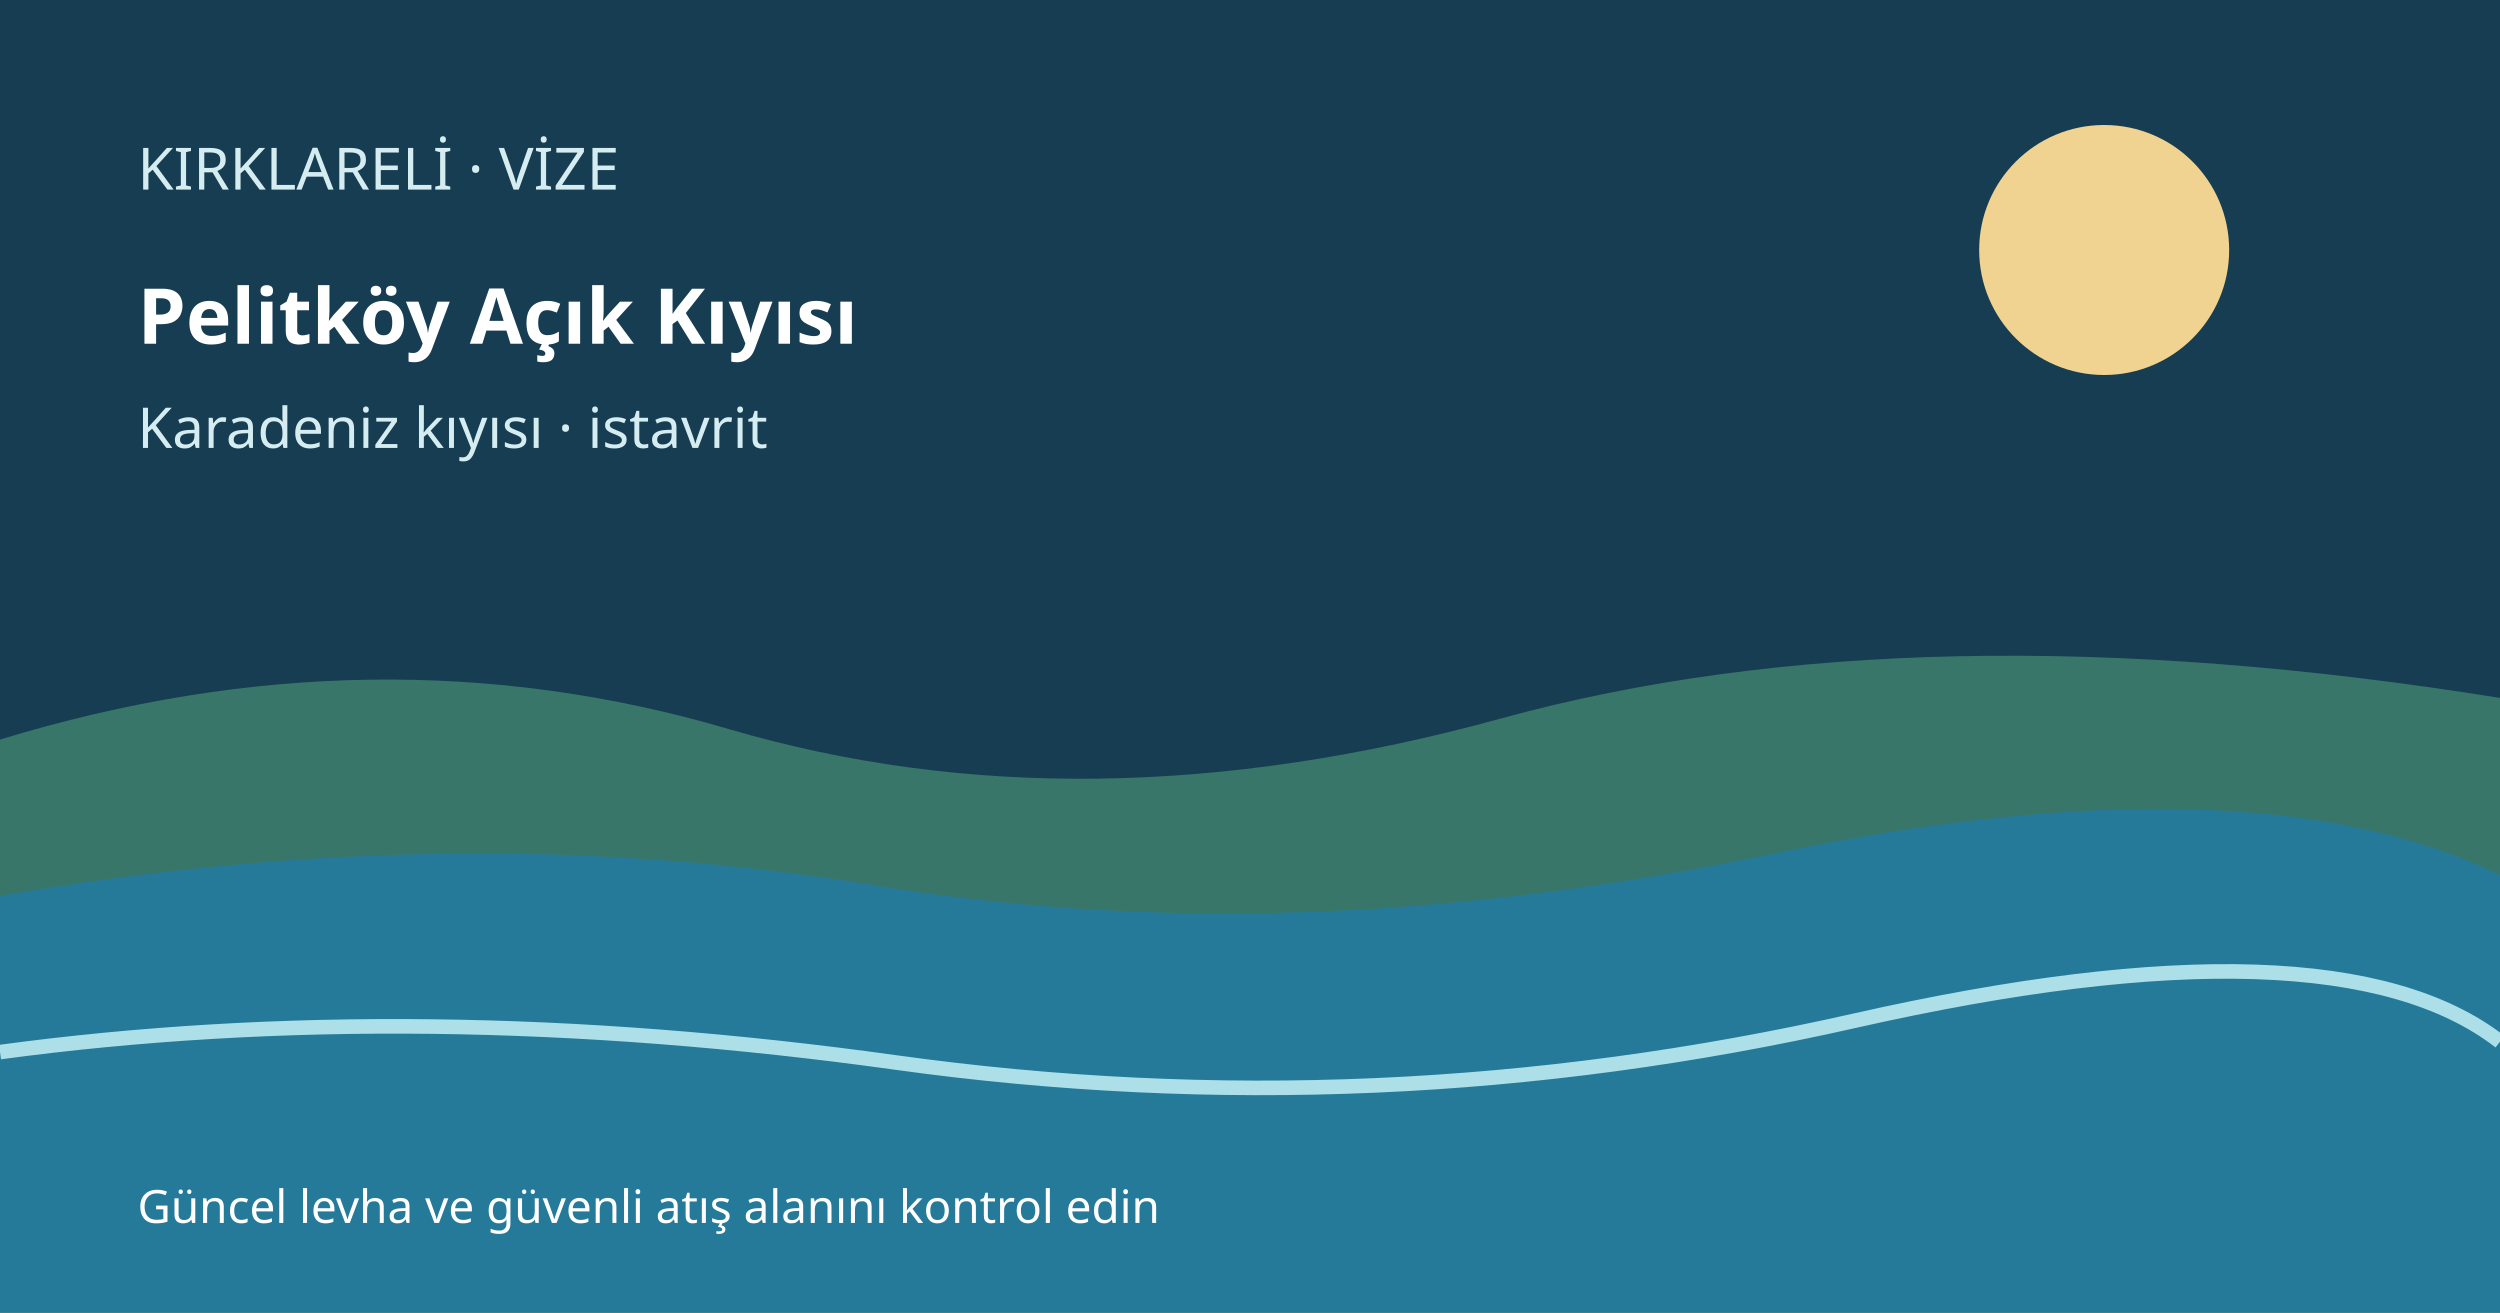
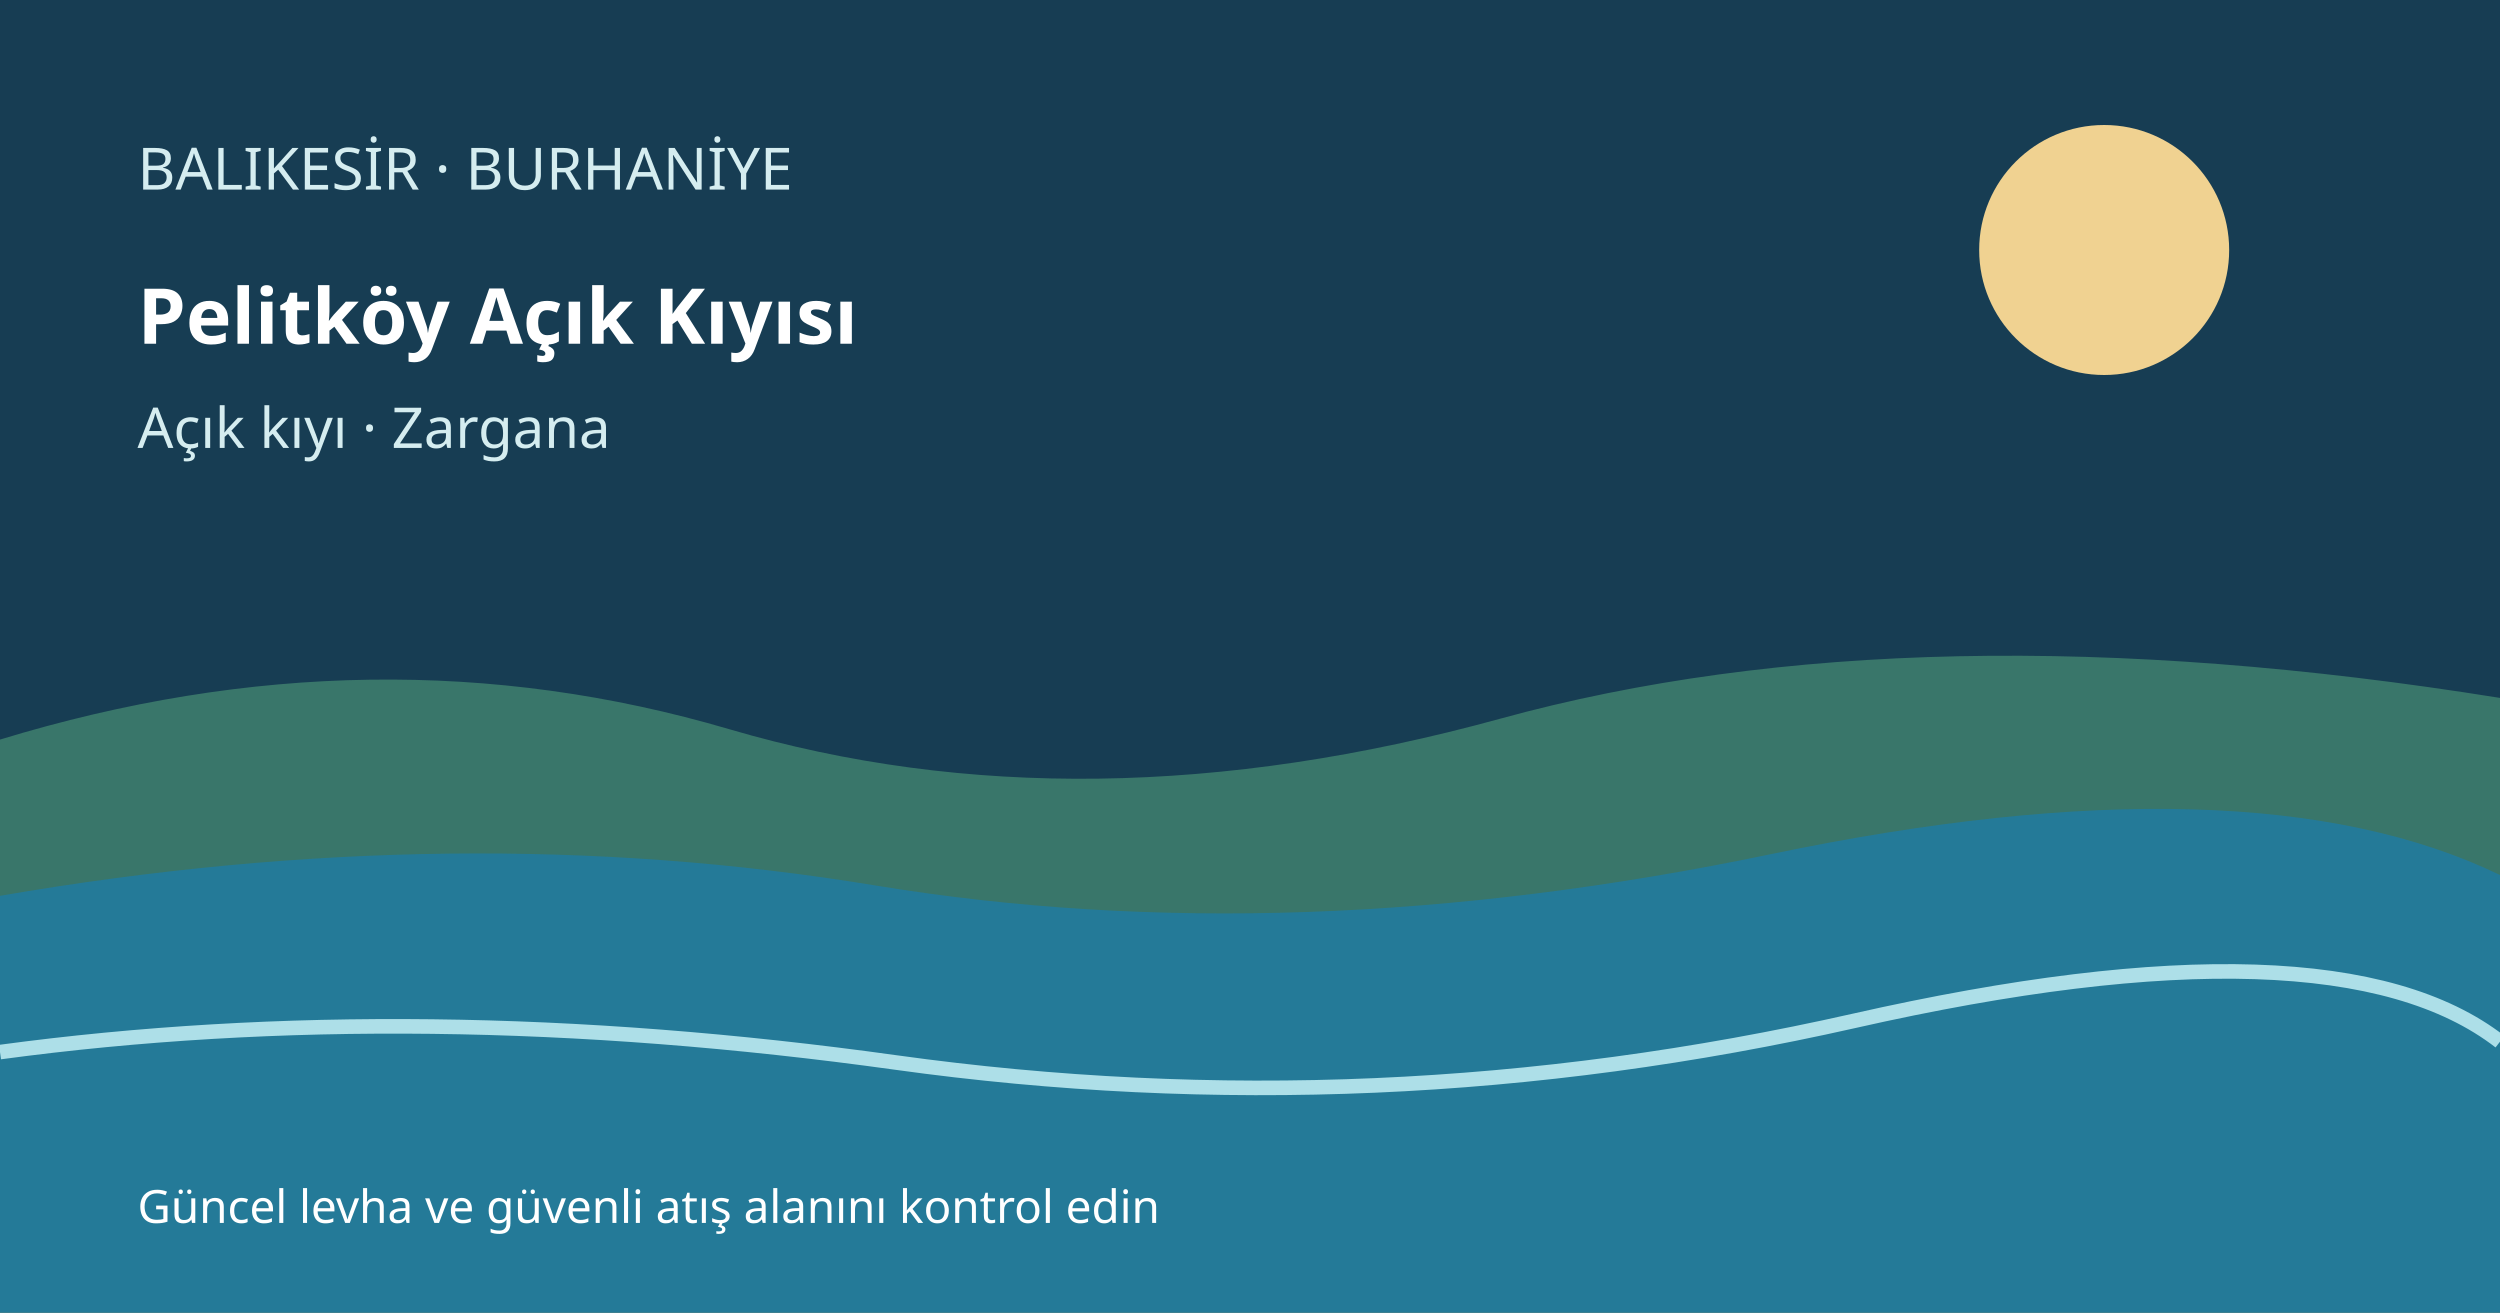
<svg xmlns="http://www.w3.org/2000/svg" viewBox="0 0 1200 630" role="img" aria-labelledby="title desc">
  <rect width="1200" height="630" fill="#173d53" />
  <circle cx="1010" cy="120" r="60" fill="#f0d291" />
  <path d="M0 355 Q180 300 350 350 T720 345 T1200 335 V630 H0Z" fill="#39766a" />
  <path d="M0 430 Q220 392 420 425 T850 410 T1200 420 V630 H0Z" fill="#247a98" />
  <path d="M0 505 Q200 478 430 510 T890 490 T1200 500" fill="none" stroke="#addfe8" stroke-width="7" />
-   <text x="66" y="91" fill="#d5edf0" font-family="sans-serif" font-size="28">KIRKLARELİ · VİZE</text>
+   <text x="66" y="91" fill="#d5edf0" font-family="sans-serif" font-size="28">BALIKESİR · BURHANİYE</text>
  <text x="66" y="165" fill="#ffffff" font-family="sans-serif" font-size="37" font-weight="700">Pelitköy Açık Kıyısı</text>
-   <text x="66" y="215" fill="#d5edf0" font-family="sans-serif" font-size="27">Karadeniz kıyısı · istavrit</text>
+   <text x="66" y="215" fill="#d5edf0" font-family="sans-serif" font-size="27">Açık kıyı · Zargana</text>
  <text x="66" y="587" fill="#ffffff" font-family="sans-serif" font-size="22">Güncel levha ve güvenli atış alanını kontrol edin</text>
</svg>
